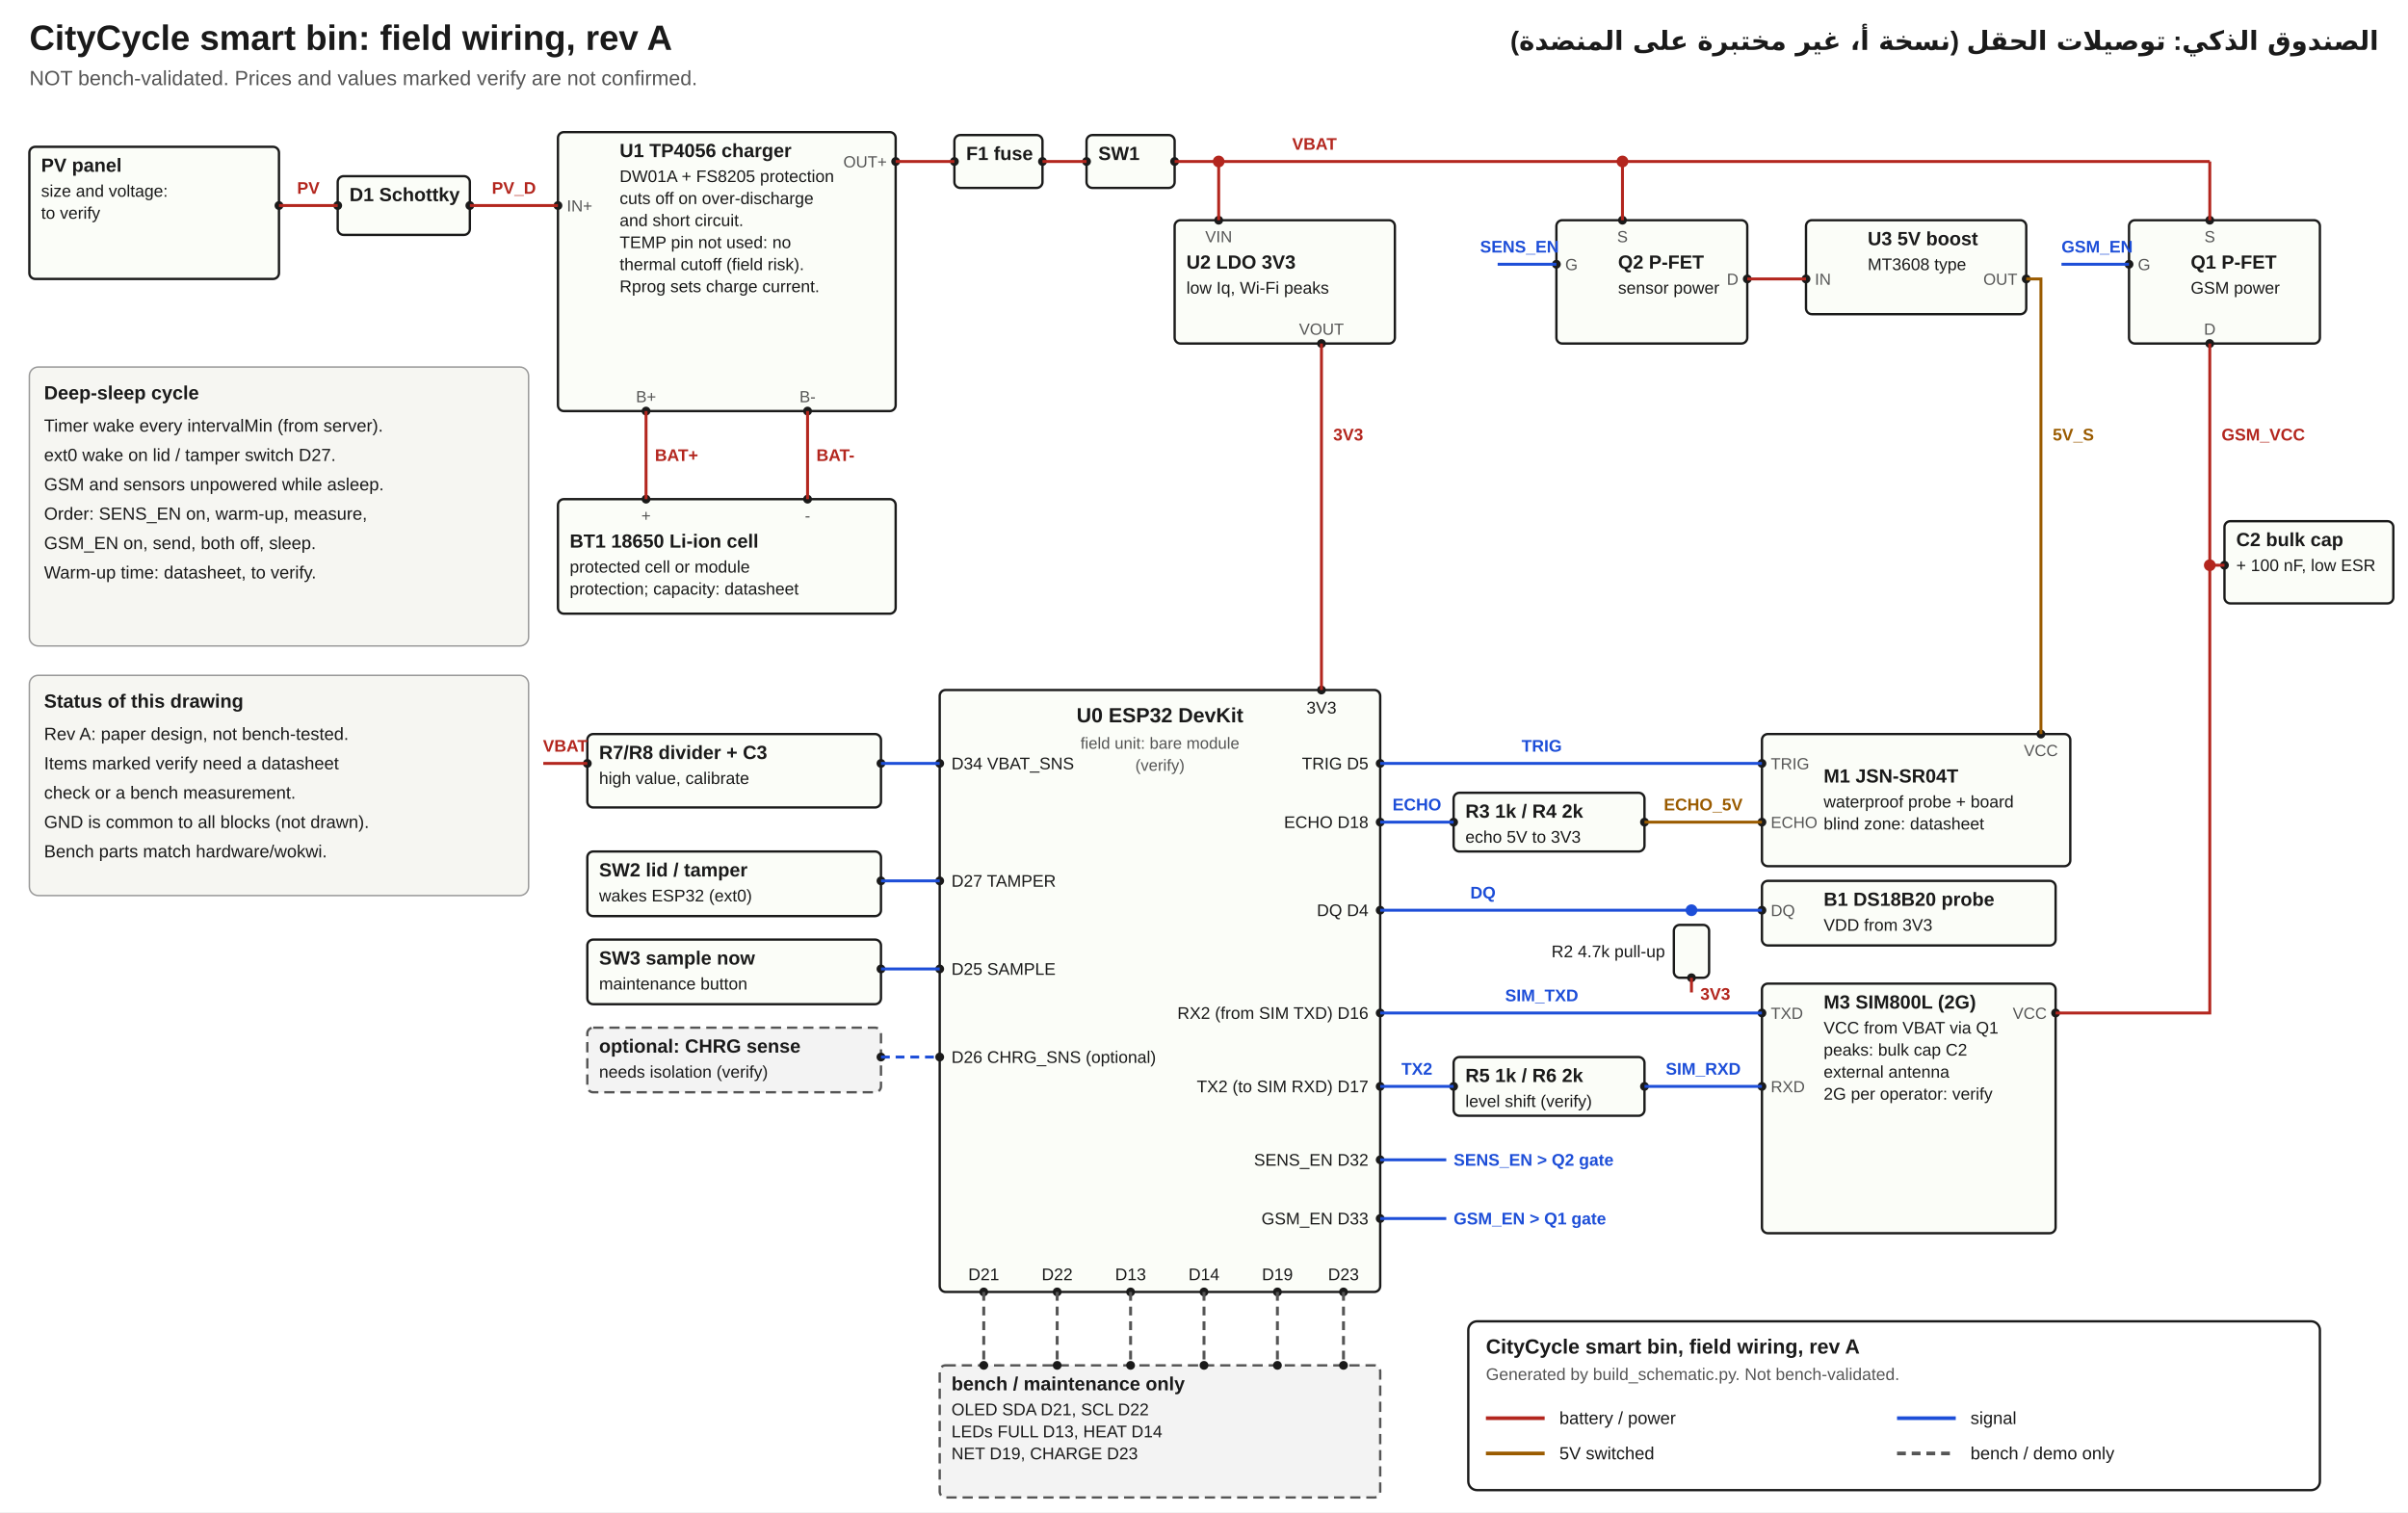
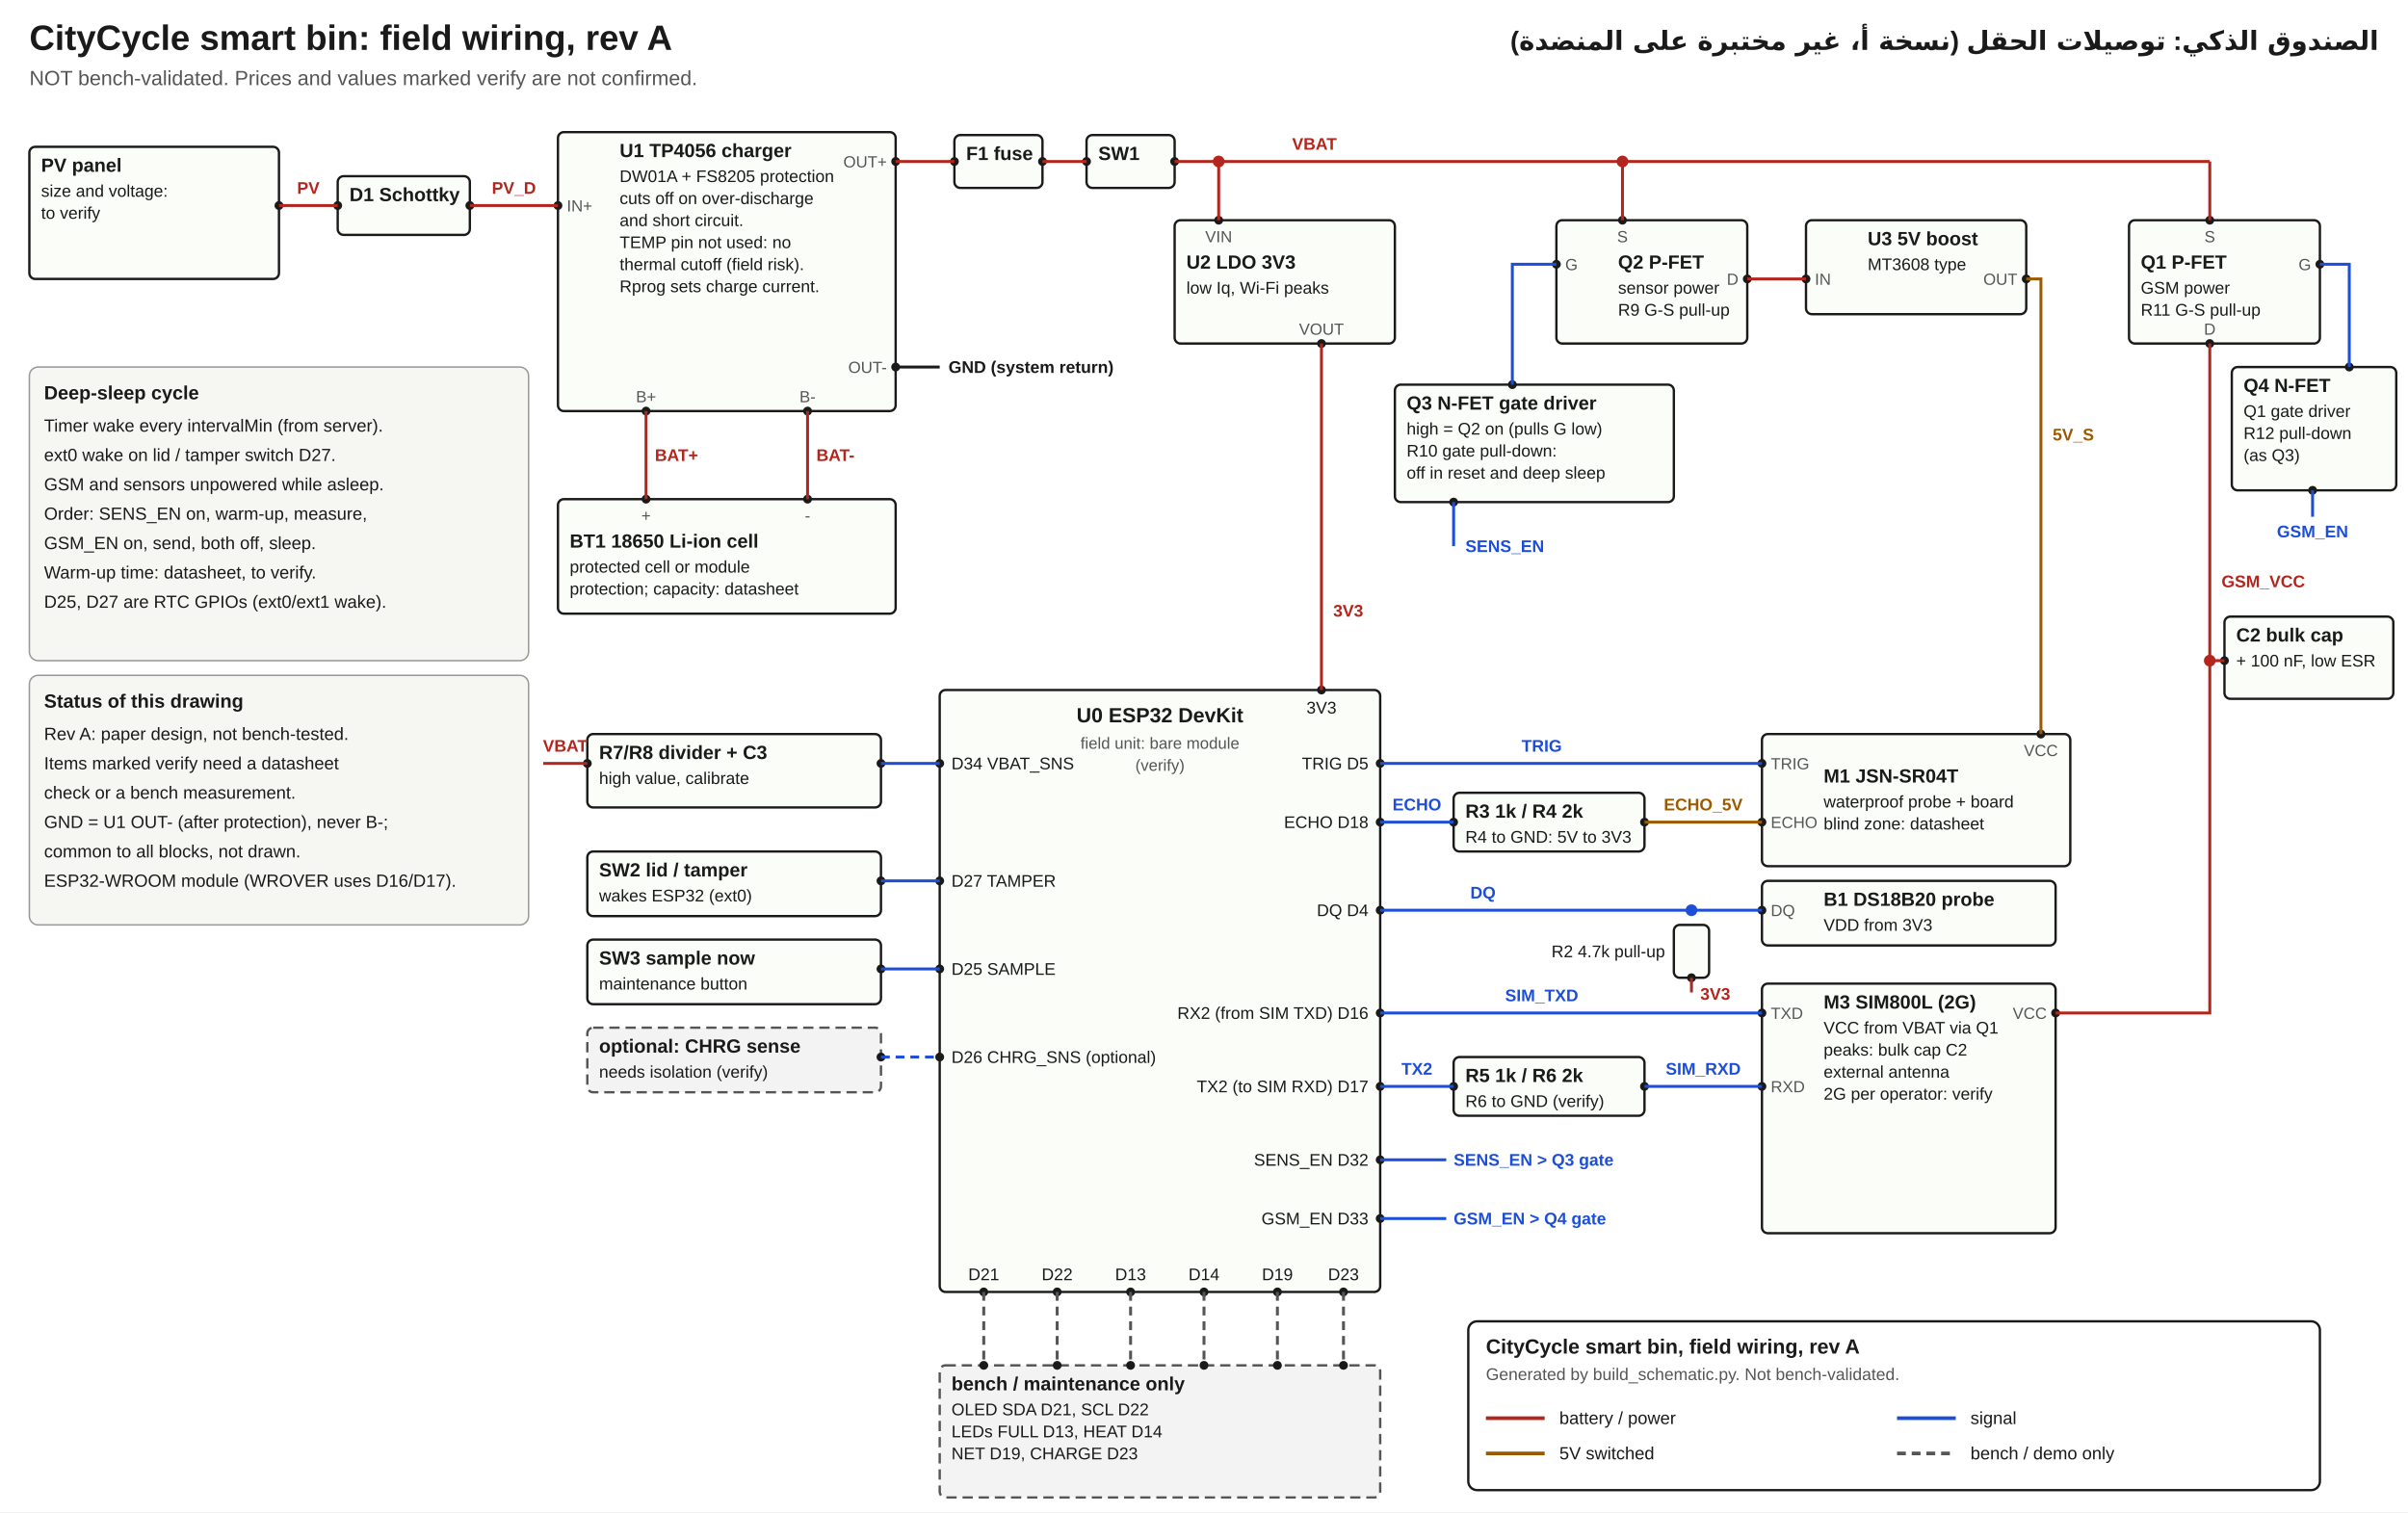
<svg xmlns="http://www.w3.org/2000/svg" viewBox="0 0 1640 1030" width="1640" height="1030" font-family="Arial, Helvetica, sans-serif" role="img" aria-labelledby="ttl">
  <rect width="1640" height="1030" fill="#ffffff" />
  <text x="20" y="34" font-size="24" text-anchor="start" font-weight="bold" fill="#1a1a1a">CityCycle smart bin: field wiring, rev A</text>
  <text x="20" y="58" font-size="14" text-anchor="start" font-weight="normal" fill="#555555">NOT bench-validated. Prices and values marked verify are not confirmed.</text>
  <text x="1620" y="34" font-size="18" text-anchor="start" font-weight="bold" fill="#1a1a1a" direction="rtl" unicode-bidi="plaintext">الصندوق الذكي: توصيلات الحقل (نسخة أ، غير مختبرة على المنضدة)</text>
-   <rect x="20" y="250" width="340" height="190" rx="6" fill="#f6f6f2" stroke="#999" stroke-width="1" />
+   <rect x="20" y="250" width="340" height="200" rx="6" fill="#f6f6f2" stroke="#999" stroke-width="1" />
  <text x="30" y="272" font-size="13" text-anchor="start" font-weight="bold" fill="#1a1a1a">Deep-sleep cycle</text>
  <text x="30" y="294" font-size="12" text-anchor="start" font-weight="normal" fill="#1a1a1a">Timer wake every intervalMin (from server).</text>
  <text x="30" y="314" font-size="12" text-anchor="start" font-weight="normal" fill="#1a1a1a">ext0 wake on lid / tamper switch D27.</text>
  <text x="30" y="334" font-size="12" text-anchor="start" font-weight="normal" fill="#1a1a1a">GSM and sensors unpowered while asleep.</text>
  <text x="30" y="354" font-size="12" text-anchor="start" font-weight="normal" fill="#1a1a1a">Order: SENS_EN on, warm-up, measure,</text>
  <text x="30" y="374" font-size="12" text-anchor="start" font-weight="normal" fill="#1a1a1a">GSM_EN on, send, both off, sleep.</text>
  <text x="30" y="394" font-size="12" text-anchor="start" font-weight="normal" fill="#1a1a1a">Warm-up time: datasheet, to verify.</text>
-   <rect x="20" y="460" width="340" height="150" rx="6" fill="#f6f6f2" stroke="#999" stroke-width="1" />
+   <text x="30" y="414" font-size="12" text-anchor="start" font-weight="normal" fill="#1a1a1a">D25, D27 are RTC GPIOs (ext0/ext1 wake).</text>
+   <rect x="20" y="460" width="340" height="170" rx="6" fill="#f6f6f2" stroke="#999" stroke-width="1" />
  <text x="30" y="482" font-size="13" text-anchor="start" font-weight="bold" fill="#1a1a1a">Status of this drawing</text>
  <text x="30" y="504" font-size="12" text-anchor="start" font-weight="normal" fill="#1a1a1a">Rev A: paper design, not bench-tested.</text>
  <text x="30" y="524" font-size="12" text-anchor="start" font-weight="normal" fill="#1a1a1a">Items marked verify need a datasheet</text>
  <text x="30" y="544" font-size="12" text-anchor="start" font-weight="normal" fill="#1a1a1a">check or a bench measurement.</text>
-   <text x="30" y="564" font-size="12" text-anchor="start" font-weight="normal" fill="#1a1a1a">GND is common to all blocks (not drawn).</text>
-   <text x="30" y="584" font-size="12" text-anchor="start" font-weight="normal" fill="#1a1a1a">Bench parts match hardware/wokwi.</text>
+   <text x="30" y="564" font-size="12" text-anchor="start" font-weight="normal" fill="#1a1a1a">GND = U1 OUT- (after protection), never B-;</text>
+   <text x="30" y="584" font-size="12" text-anchor="start" font-weight="normal" fill="#1a1a1a">common to all blocks, not drawn.</text>
+   <text x="30" y="604" font-size="12" text-anchor="start" font-weight="normal" fill="#1a1a1a">ESP32-WROOM module (WROVER uses D16/D17).</text>
  <rect x="1200" y="600" width="200" height="44" rx="4" fill="#fbfdf8" stroke="#1a1a1a" stroke-width="1.6" />
  <text x="1242" y="617" font-size="13" text-anchor="start" font-weight="bold" fill="#1a1a1a">B1 DS18B20 probe</text>
  <text x="1242" y="634" font-size="11.5" text-anchor="start" font-weight="normal" fill="#1a1a1a">VDD from 3V3</text>
  <circle cx="1200" cy="620" r="3" fill="#1a1a1a" />
  <text x="1206" y="624" font-size="11" text-anchor="start" font-weight="normal" fill="#555555">DQ</text>
  <rect x="640" y="930" width="300" height="90" rx="4" fill="#f3f3f3" stroke="#555555" stroke-width="1.6" stroke-dasharray="7 4" />
  <text x="648" y="947" font-size="13" text-anchor="start" font-weight="bold" fill="#1a1a1a">bench / maintenance only</text>
  <text x="648" y="964" font-size="11.5" text-anchor="start" font-weight="normal" fill="#1a1a1a">OLED SDA D21, SCL D22</text>
  <text x="648" y="979" font-size="11.5" text-anchor="start" font-weight="normal" fill="#1a1a1a">LEDs FULL D13, HEAT D14</text>
  <text x="648" y="994" font-size="11.5" text-anchor="start" font-weight="normal" fill="#1a1a1a">NET D19, CHARGE D23</text>
  <circle cx="670" cy="930" r="3" fill="#1a1a1a" />
  <circle cx="720" cy="930" r="3" fill="#1a1a1a" />
  <circle cx="770" cy="930" r="3" fill="#1a1a1a" />
  <circle cx="820" cy="930" r="3" fill="#1a1a1a" />
  <circle cx="870" cy="930" r="3" fill="#1a1a1a" />
  <circle cx="915" cy="930" r="3" fill="#1a1a1a" />
  <rect x="380" y="340" width="230" height="78" rx="4" fill="#fbfdf8" stroke="#1a1a1a" stroke-width="1.6" />
  <text x="388" y="373" font-size="13" text-anchor="start" font-weight="bold" fill="#1a1a1a">BT1 18650 Li-ion cell</text>
  <text x="388" y="390" font-size="11.5" text-anchor="start" font-weight="normal" fill="#1a1a1a">protected cell or module</text>
  <text x="388" y="405" font-size="11.5" text-anchor="start" font-weight="normal" fill="#1a1a1a">protection; capacity: datasheet</text>
  <circle cx="440" cy="340" r="3" fill="#1a1a1a" />
  <text x="440" y="355" font-size="11" text-anchor="middle" font-weight="normal" fill="#555555">+</text>
  <circle cx="550" cy="340" r="3" fill="#1a1a1a" />
  <text x="550" y="355" font-size="11" text-anchor="middle" font-weight="normal" fill="#555555">-</text>
-   <rect x="1515" y="355" width="115" height="56" rx="4" fill="#fbfdf8" stroke="#1a1a1a" stroke-width="1.6" />
-   <text x="1523" y="372" font-size="13" text-anchor="start" font-weight="bold" fill="#1a1a1a">C2 bulk cap</text>
-   <text x="1523" y="389" font-size="11.5" text-anchor="start" font-weight="normal" fill="#1a1a1a">+ 100 nF, low ESR</text>
-   <circle cx="1515" cy="385" r="3" fill="#1a1a1a" />
+   <rect x="1515" y="420" width="115" height="56" rx="4" fill="#fbfdf8" stroke="#1a1a1a" stroke-width="1.6" />
+   <text x="1523" y="437" font-size="13" text-anchor="start" font-weight="bold" fill="#1a1a1a">C2 bulk cap</text>
+   <text x="1523" y="454" font-size="11.5" text-anchor="start" font-weight="normal" fill="#1a1a1a">+ 100 nF, low ESR</text>
+   <circle cx="1515" cy="450" r="3" fill="#1a1a1a" />
  <rect x="400" y="700" width="200" height="44" rx="4" fill="#f3f3f3" stroke="#555555" stroke-width="1.6" stroke-dasharray="7 4" />
  <text x="408" y="717" font-size="13" text-anchor="start" font-weight="bold" fill="#1a1a1a">optional: CHRG sense</text>
  <text x="408" y="734" font-size="11.5" text-anchor="start" font-weight="normal" fill="#1a1a1a">needs isolation (verify)</text>
  <circle cx="600" cy="720" r="3" fill="#1a1a1a" />
  <rect x="230" y="120" width="90" height="40" rx="4" fill="#fbfdf8" stroke="#1a1a1a" stroke-width="1.6" />
  <text x="238" y="137" font-size="13" text-anchor="start" font-weight="bold" fill="#1a1a1a">D1 Schottky</text>
  <circle cx="230" cy="140" r="3" fill="#1a1a1a" />
  <circle cx="320" cy="140" r="3" fill="#1a1a1a" />
  <rect x="650" y="92" width="60" height="36" rx="4" fill="#fbfdf8" stroke="#1a1a1a" stroke-width="1.6" />
  <text x="658" y="109" font-size="13" text-anchor="start" font-weight="bold" fill="#1a1a1a">F1 fuse</text>
  <circle cx="650" cy="110" r="3" fill="#1a1a1a" />
  <circle cx="710" cy="110" r="3" fill="#1a1a1a" />
  <rect x="1200" y="500" width="210" height="90" rx="4" fill="#fbfdf8" stroke="#1a1a1a" stroke-width="1.6" />
  <text x="1242" y="533" font-size="13" text-anchor="start" font-weight="bold" fill="#1a1a1a">M1 JSN-SR04T</text>
  <text x="1242" y="550" font-size="11.5" text-anchor="start" font-weight="normal" fill="#1a1a1a">waterproof probe + board</text>
  <text x="1242" y="565" font-size="11.5" text-anchor="start" font-weight="normal" fill="#1a1a1a">blind zone: datasheet</text>
  <circle cx="1200" cy="520" r="3" fill="#1a1a1a" />
  <text x="1206" y="524" font-size="11" text-anchor="start" font-weight="normal" fill="#555555">TRIG</text>
  <circle cx="1200" cy="560" r="3" fill="#1a1a1a" />
  <text x="1206" y="564" font-size="11" text-anchor="start" font-weight="normal" fill="#555555">ECHO</text>
  <circle cx="1390" cy="500" r="3" fill="#1a1a1a" />
  <text x="1390" y="515" font-size="11" text-anchor="middle" font-weight="normal" fill="#555555">VCC</text>
  <rect x="1200" y="670" width="200" height="170" rx="4" fill="#fbfdf8" stroke="#1a1a1a" stroke-width="1.6" />
  <text x="1242" y="687" font-size="13" text-anchor="start" font-weight="bold" fill="#1a1a1a">M3 SIM800L (2G)</text>
  <text x="1242" y="704" font-size="11.5" text-anchor="start" font-weight="normal" fill="#1a1a1a">VCC from VBAT via Q1</text>
  <text x="1242" y="719" font-size="11.5" text-anchor="start" font-weight="normal" fill="#1a1a1a">peaks: bulk cap C2</text>
  <text x="1242" y="734" font-size="11.5" text-anchor="start" font-weight="normal" fill="#1a1a1a">external antenna</text>
  <text x="1242" y="749" font-size="11.5" text-anchor="start" font-weight="normal" fill="#1a1a1a">2G per operator: verify</text>
  <circle cx="1200" cy="690" r="3" fill="#1a1a1a" />
  <text x="1206" y="694" font-size="11" text-anchor="start" font-weight="normal" fill="#555555">TXD</text>
  <circle cx="1200" cy="740" r="3" fill="#1a1a1a" />
  <text x="1206" y="744" font-size="11" text-anchor="start" font-weight="normal" fill="#555555">RXD</text>
  <circle cx="1400" cy="690" r="3" fill="#1a1a1a" />
  <text x="1394" y="694" font-size="11" text-anchor="end" font-weight="normal" fill="#555555">VCC</text>
  <rect x="20" y="100" width="170" height="90" rx="4" fill="#fbfdf8" stroke="#1a1a1a" stroke-width="1.6" />
  <text x="28" y="117" font-size="13" text-anchor="start" font-weight="bold" fill="#1a1a1a">PV panel</text>
  <text x="28" y="134" font-size="11.5" text-anchor="start" font-weight="normal" fill="#1a1a1a">size and voltage:</text>
  <text x="28" y="149" font-size="11.5" text-anchor="start" font-weight="normal" fill="#1a1a1a">to verify</text>
  <circle cx="190" cy="140" r="3" fill="#1a1a1a" />
  <rect x="1450" y="150" width="130" height="84" rx="4" fill="#fbfdf8" stroke="#1a1a1a" stroke-width="1.6" />
-   <text x="1492" y="183" font-size="13" text-anchor="start" font-weight="bold" fill="#1a1a1a">Q1 P-FET</text>
-   <text x="1492" y="200" font-size="11.5" text-anchor="start" font-weight="normal" fill="#1a1a1a">GSM power</text>
+   <text x="1458" y="183" font-size="13" text-anchor="start" font-weight="bold" fill="#1a1a1a">Q1 P-FET</text>
+   <text x="1458" y="200" font-size="11.5" text-anchor="start" font-weight="normal" fill="#1a1a1a">GSM power</text>
+   <text x="1458" y="215" font-size="11.5" text-anchor="start" font-weight="normal" fill="#1a1a1a">R11 G-S pull-up</text>
  <circle cx="1505" cy="150" r="3" fill="#1a1a1a" />
  <text x="1505" y="165" font-size="11" text-anchor="middle" font-weight="normal" fill="#555555">S</text>
-   <circle cx="1450" cy="180" r="3" fill="#1a1a1a" />
-   <text x="1456" y="184" font-size="11" text-anchor="start" font-weight="normal" fill="#555555">G</text>
+   <circle cx="1580" cy="180" r="3" fill="#1a1a1a" />
+   <text x="1574" y="184" font-size="11" text-anchor="end" font-weight="normal" fill="#555555">G</text>
  <circle cx="1505" cy="234" r="3" fill="#1a1a1a" />
  <text x="1505" y="228" font-size="11" text-anchor="middle" font-weight="normal" fill="#555555">D</text>
  <rect x="1060" y="150" width="130" height="84" rx="4" fill="#fbfdf8" stroke="#1a1a1a" stroke-width="1.6" />
  <text x="1102" y="183" font-size="13" text-anchor="start" font-weight="bold" fill="#1a1a1a">Q2 P-FET</text>
  <text x="1102" y="200" font-size="11.5" text-anchor="start" font-weight="normal" fill="#1a1a1a">sensor power</text>
+   <text x="1102" y="215" font-size="11.5" text-anchor="start" font-weight="normal" fill="#1a1a1a">R9 G-S pull-up</text>
  <circle cx="1105" cy="150" r="3" fill="#1a1a1a" />
  <text x="1105" y="165" font-size="11" text-anchor="middle" font-weight="normal" fill="#555555">S</text>
  <circle cx="1060" cy="180" r="3" fill="#1a1a1a" />
  <text x="1066" y="184" font-size="11" text-anchor="start" font-weight="normal" fill="#555555">G</text>
  <circle cx="1190" cy="190" r="3" fill="#1a1a1a" />
  <text x="1184" y="194" font-size="11" text-anchor="end" font-weight="normal" fill="#555555">D</text>
+   <rect x="950" y="262" width="190" height="80" rx="4" fill="#fbfdf8" stroke="#1a1a1a" stroke-width="1.6" />
+   <text x="958" y="279" font-size="13" text-anchor="start" font-weight="bold" fill="#1a1a1a">Q3 N-FET gate driver</text>
+   <text x="958" y="296" font-size="11.5" text-anchor="start" font-weight="normal" fill="#1a1a1a">high = Q2 on (pulls G low)</text>
+   <text x="958" y="311" font-size="11.5" text-anchor="start" font-weight="normal" fill="#1a1a1a">R10 gate pull-down:</text>
+   <text x="958" y="326" font-size="11.5" text-anchor="start" font-weight="normal" fill="#1a1a1a">off in reset and deep sleep</text>
+   <circle cx="1030" cy="262" r="3" fill="#1a1a1a" />
+   <circle cx="990" cy="342" r="3" fill="#1a1a1a" />
+   <rect x="1520" y="250" width="112" height="84" rx="4" fill="#fbfdf8" stroke="#1a1a1a" stroke-width="1.6" />
+   <text x="1528" y="267" font-size="13" text-anchor="start" font-weight="bold" fill="#1a1a1a">Q4 N-FET</text>
+   <text x="1528" y="284" font-size="11.5" text-anchor="start" font-weight="normal" fill="#1a1a1a">Q1 gate driver</text>
+   <text x="1528" y="299" font-size="11.5" text-anchor="start" font-weight="normal" fill="#1a1a1a">R12 pull-down</text>
+   <text x="1528" y="314" font-size="11.5" text-anchor="start" font-weight="normal" fill="#1a1a1a">(as Q3)</text>
+   <circle cx="1600" cy="250" r="3" fill="#1a1a1a" />
+   <circle cx="1575" cy="334" r="3" fill="#1a1a1a" />
  <rect x="1140" y="630" width="24" height="36" rx="4" fill="#fbfdf8" stroke="#1a1a1a" stroke-width="1.6" />
  <circle cx="1152" cy="620" r="3" fill="#1a1a1a" />
  <circle cx="1152" cy="666" r="3" fill="#1a1a1a" />
  <rect x="990" y="540" width="130" height="40" rx="4" fill="#fbfdf8" stroke="#1a1a1a" stroke-width="1.6" />
  <text x="998" y="557" font-size="13" text-anchor="start" font-weight="bold" fill="#1a1a1a">R3 1k / R4 2k</text>
-   <text x="998" y="574" font-size="11.5" text-anchor="start" font-weight="normal" fill="#1a1a1a">echo 5V to 3V3</text>
+   <text x="998" y="574" font-size="11.5" text-anchor="start" font-weight="normal" fill="#1a1a1a">R4 to GND: 5V to 3V3</text>
  <circle cx="990" cy="560" r="3" fill="#1a1a1a" />
  <circle cx="1120" cy="560" r="3" fill="#1a1a1a" />
  <rect x="990" y="720" width="130" height="40" rx="4" fill="#fbfdf8" stroke="#1a1a1a" stroke-width="1.6" />
  <text x="998" y="737" font-size="13" text-anchor="start" font-weight="bold" fill="#1a1a1a">R5 1k / R6 2k</text>
-   <text x="998" y="754" font-size="11.5" text-anchor="start" font-weight="normal" fill="#1a1a1a">level shift (verify)</text>
+   <text x="998" y="754" font-size="11.5" text-anchor="start" font-weight="normal" fill="#1a1a1a">R6 to GND (verify)</text>
  <circle cx="990" cy="740" r="3" fill="#1a1a1a" />
  <circle cx="1120" cy="740" r="3" fill="#1a1a1a" />
  <rect x="400" y="500" width="200" height="50" rx="4" fill="#fbfdf8" stroke="#1a1a1a" stroke-width="1.6" />
  <text x="408" y="517" font-size="13" text-anchor="start" font-weight="bold" fill="#1a1a1a">R7/R8 divider + C3</text>
  <text x="408" y="534" font-size="11.5" text-anchor="start" font-weight="normal" fill="#1a1a1a">high value, calibrate</text>
  <circle cx="400" cy="520" r="3" fill="#1a1a1a" />
  <circle cx="600" cy="520" r="3" fill="#1a1a1a" />
  <rect x="740" y="92" width="60" height="36" rx="4" fill="#fbfdf8" stroke="#1a1a1a" stroke-width="1.6" />
  <text x="748" y="109" font-size="13" text-anchor="start" font-weight="bold" fill="#1a1a1a">SW1</text>
  <circle cx="740" cy="110" r="3" fill="#1a1a1a" />
  <circle cx="800" cy="110" r="3" fill="#1a1a1a" />
  <rect x="400" y="580" width="200" height="44" rx="4" fill="#fbfdf8" stroke="#1a1a1a" stroke-width="1.6" />
  <text x="408" y="597" font-size="13" text-anchor="start" font-weight="bold" fill="#1a1a1a">SW2 lid / tamper</text>
  <text x="408" y="614" font-size="11.5" text-anchor="start" font-weight="normal" fill="#1a1a1a">wakes ESP32 (ext0)</text>
  <circle cx="600" cy="600" r="3" fill="#1a1a1a" />
  <rect x="400" y="640" width="200" height="44" rx="4" fill="#fbfdf8" stroke="#1a1a1a" stroke-width="1.6" />
  <text x="408" y="657" font-size="13" text-anchor="start" font-weight="bold" fill="#1a1a1a">SW3 sample now</text>
  <text x="408" y="674" font-size="11.5" text-anchor="start" font-weight="normal" fill="#1a1a1a">maintenance button</text>
  <circle cx="600" cy="660" r="3" fill="#1a1a1a" />
  <rect x="640" y="470" width="300" height="410" rx="4" fill="#fbfdf8" stroke="#1a1a1a" stroke-width="1.6" />
  <text x="790.0" y="492" font-size="14" text-anchor="middle" font-weight="bold" fill="#1a1a1a">U0 ESP32 DevKit</text>
  <text x="790.0" y="510" font-size="11" text-anchor="middle" font-weight="normal" fill="#555555">field unit: bare module</text>
  <text x="790.0" y="525" font-size="11" text-anchor="middle" font-weight="normal" fill="#555555">(verify)</text>
  <rect x="380" y="90" width="230" height="190" rx="4" fill="#fbfdf8" stroke="#1a1a1a" stroke-width="1.6" />
  <text x="422" y="107" font-size="13" text-anchor="start" font-weight="bold" fill="#1a1a1a">U1 TP4056 charger</text>
  <text x="422" y="124" font-size="11.5" text-anchor="start" font-weight="normal" fill="#1a1a1a">DW01A + FS8205 protection</text>
  <text x="422" y="139" font-size="11.5" text-anchor="start" font-weight="normal" fill="#1a1a1a">cuts off on over-discharge</text>
  <text x="422" y="154" font-size="11.5" text-anchor="start" font-weight="normal" fill="#1a1a1a">and short circuit.</text>
  <text x="422" y="169" font-size="11.5" text-anchor="start" font-weight="normal" fill="#1a1a1a">TEMP pin not used: no</text>
  <text x="422" y="184" font-size="11.5" text-anchor="start" font-weight="normal" fill="#1a1a1a">thermal cutoff (field risk).</text>
  <text x="422" y="199" font-size="11.5" text-anchor="start" font-weight="normal" fill="#1a1a1a">Rprog sets charge current.</text>
  <circle cx="380" cy="140" r="3" fill="#1a1a1a" />
  <text x="386" y="144" font-size="11" text-anchor="start" font-weight="normal" fill="#555555">IN+</text>
  <circle cx="610" cy="110" r="3" fill="#1a1a1a" />
  <text x="604" y="114" font-size="11" text-anchor="end" font-weight="normal" fill="#555555">OUT+</text>
+   <circle cx="610" cy="250" r="3" fill="#1a1a1a" />
+   <text x="604" y="254" font-size="11" text-anchor="end" font-weight="normal" fill="#555555">OUT-</text>
  <circle cx="440" cy="280" r="3" fill="#1a1a1a" />
  <text x="440" y="274" font-size="11" text-anchor="middle" font-weight="normal" fill="#555555">B+</text>
  <circle cx="550" cy="280" r="3" fill="#1a1a1a" />
  <text x="550" y="274" font-size="11" text-anchor="middle" font-weight="normal" fill="#555555">B-</text>
  <rect x="800" y="150" width="150" height="84" rx="4" fill="#fbfdf8" stroke="#1a1a1a" stroke-width="1.6" />
  <text x="808" y="183" font-size="13" text-anchor="start" font-weight="bold" fill="#1a1a1a">U2 LDO 3V3</text>
  <text x="808" y="200" font-size="11.5" text-anchor="start" font-weight="normal" fill="#1a1a1a">low Iq, Wi-Fi peaks</text>
  <circle cx="830" cy="150" r="3" fill="#1a1a1a" />
  <text x="830" y="165" font-size="11" text-anchor="middle" font-weight="normal" fill="#555555">VIN</text>
  <circle cx="900" cy="234" r="3" fill="#1a1a1a" />
  <text x="900" y="228" font-size="11" text-anchor="middle" font-weight="normal" fill="#555555">VOUT</text>
  <rect x="1230" y="150" width="150" height="64" rx="4" fill="#fbfdf8" stroke="#1a1a1a" stroke-width="1.6" />
  <text x="1272" y="167" font-size="13" text-anchor="start" font-weight="bold" fill="#1a1a1a">U3 5V boost</text>
  <text x="1272" y="184" font-size="11.5" text-anchor="start" font-weight="normal" fill="#1a1a1a">MT3608 type</text>
  <circle cx="1230" cy="190" r="3" fill="#1a1a1a" />
  <text x="1236" y="194" font-size="11" text-anchor="start" font-weight="normal" fill="#555555">IN</text>
  <circle cx="1380" cy="190" r="3" fill="#1a1a1a" />
  <text x="1374" y="194" font-size="11" text-anchor="end" font-weight="normal" fill="#555555">OUT</text>
  <circle cx="900" cy="470" r="3" fill="#1a1a1a" />
  <text x="900" y="486" font-size="11.5" text-anchor="middle" font-weight="normal" fill="#1a1a1a">3V3</text>
  <circle cx="770" cy="880" r="3" fill="#1a1a1a" />
  <text x="770" y="872" font-size="11.5" text-anchor="middle" font-weight="normal" fill="#1a1a1a">D13</text>
  <circle cx="820" cy="880" r="3" fill="#1a1a1a" />
  <text x="820" y="872" font-size="11.5" text-anchor="middle" font-weight="normal" fill="#1a1a1a">D14</text>
  <circle cx="940" cy="690" r="3" fill="#1a1a1a" />
  <text x="932" y="694" font-size="11.5" text-anchor="end" font-weight="normal" fill="#1a1a1a">RX2 (from SIM TXD) D16</text>
  <circle cx="940" cy="740" r="3" fill="#1a1a1a" />
  <text x="932" y="744" font-size="11.5" text-anchor="end" font-weight="normal" fill="#1a1a1a">TX2 (to SIM RXD) D17</text>
  <circle cx="940" cy="560" r="3" fill="#1a1a1a" />
  <text x="932" y="564" font-size="11.5" text-anchor="end" font-weight="normal" fill="#1a1a1a">ECHO D18</text>
  <circle cx="870" cy="880" r="3" fill="#1a1a1a" />
  <text x="870" y="872" font-size="11.5" text-anchor="middle" font-weight="normal" fill="#1a1a1a">D19</text>
  <circle cx="670" cy="880" r="3" fill="#1a1a1a" />
  <text x="670" y="872" font-size="11.5" text-anchor="middle" font-weight="normal" fill="#1a1a1a">D21</text>
  <circle cx="720" cy="880" r="3" fill="#1a1a1a" />
  <text x="720" y="872" font-size="11.5" text-anchor="middle" font-weight="normal" fill="#1a1a1a">D22</text>
  <circle cx="915" cy="880" r="3" fill="#1a1a1a" />
  <text x="915" y="872" font-size="11.5" text-anchor="middle" font-weight="normal" fill="#1a1a1a">D23</text>
  <circle cx="640" cy="660" r="3" fill="#1a1a1a" />
  <text x="648" y="664" font-size="11.5" text-anchor="start" font-weight="normal" fill="#1a1a1a">D25 SAMPLE</text>
  <circle cx="640" cy="720" r="3" fill="#1a1a1a" />
  <text x="648" y="724" font-size="11.5" text-anchor="start" font-weight="normal" fill="#1a1a1a">D26 CHRG_SNS (optional)</text>
  <circle cx="640" cy="600" r="3" fill="#1a1a1a" />
  <text x="648" y="604" font-size="11.5" text-anchor="start" font-weight="normal" fill="#1a1a1a">D27 TAMPER</text>
  <circle cx="940" cy="790" r="3" fill="#1a1a1a" />
  <text x="932" y="794" font-size="11.5" text-anchor="end" font-weight="normal" fill="#1a1a1a">SENS_EN D32</text>
  <circle cx="940" cy="830" r="3" fill="#1a1a1a" />
  <text x="932" y="834" font-size="11.5" text-anchor="end" font-weight="normal" fill="#1a1a1a">GSM_EN D33</text>
  <circle cx="640" cy="520" r="3" fill="#1a1a1a" />
  <text x="648" y="524" font-size="11.5" text-anchor="start" font-weight="normal" fill="#1a1a1a">D34 VBAT_SNS</text>
  <circle cx="940" cy="620" r="3" fill="#1a1a1a" />
  <text x="932" y="624" font-size="11.5" text-anchor="end" font-weight="normal" fill="#1a1a1a">DQ D4</text>
  <circle cx="940" cy="520" r="3" fill="#1a1a1a" />
  <text x="932" y="524" font-size="11.5" text-anchor="end" font-weight="normal" fill="#1a1a1a">TRIG D5</text>
  <path d="M 190 140 L 230 140" fill="none" stroke="#b3261e" stroke-width="2" />
  <text x="210" y="132" font-size="11.5" text-anchor="middle" font-weight="bold" fill="#b3261e">PV</text>
  <path d="M 320 140 L 380 140" fill="none" stroke="#b3261e" stroke-width="2" />
  <text x="350" y="132" font-size="11.5" text-anchor="middle" font-weight="bold" fill="#b3261e">PV_D</text>
  <path d="M 440 280 L 440 340" fill="none" stroke="#b3261e" stroke-width="2" />
  <text x="446" y="314" font-size="11.5" text-anchor="start" font-weight="bold" fill="#b3261e">BAT+</text>
  <path d="M 550 280 L 550 340" fill="none" stroke="#b3261e" stroke-width="2" />
  <text x="556" y="314" font-size="11.5" text-anchor="start" font-weight="bold" fill="#b3261e">BAT-</text>
  <path d="M 610 110 L 650 110" fill="none" stroke="#b3261e" stroke-width="2" />
  <path d="M 710 110 L 740 110" fill="none" stroke="#b3261e" stroke-width="2" />
  <path d="M 800 110 L 1505 110" fill="none" stroke="#b3261e" stroke-width="2" />
  <text x="880" y="102" font-size="11.5" text-anchor="start" font-weight="bold" fill="#b3261e">VBAT</text>
  <path d="M 830 110 L 830 150" fill="none" stroke="#b3261e" stroke-width="2" />
  <path d="M 1105 110 L 1105 150" fill="none" stroke="#b3261e" stroke-width="2" />
  <path d="M 1505 110 L 1505 150" fill="none" stroke="#b3261e" stroke-width="2" />
  <path d="M 900 234 L 900 470" fill="none" stroke="#b3261e" stroke-width="2" />
-   <text x="908" y="300" font-size="11.5" text-anchor="start" font-weight="bold" fill="#b3261e">3V3</text>
+   <text x="908" y="420" font-size="11.5" text-anchor="start" font-weight="bold" fill="#b3261e">3V3</text>
  <path d="M 1190 190 L 1230 190" fill="none" stroke="#b3261e" stroke-width="2" />
  <path d="M 1380 190 L 1390 190 L 1390 500" fill="none" stroke="#9a5b00" stroke-width="2" />
  <text x="1398" y="300" font-size="11.5" text-anchor="start" font-weight="bold" fill="#9a5b00">5V_S</text>
-   <path d="M 1020 180 L 1060 180" fill="none" stroke="#1d4ed8" stroke-width="2" />
-   <text x="1008" y="172" font-size="11.5" text-anchor="start" font-weight="bold" fill="#1d4ed8">SENS_EN</text>
+   <path d="M 610 250 L 640 250" fill="none" stroke="#1a1a1a" stroke-width="2" />
+   <text x="646" y="254" font-size="11.5" text-anchor="start" font-weight="bold" fill="#1a1a1a">GND (system return)</text>
+   <path d="M 990 342 L 990 372" fill="none" stroke="#1d4ed8" stroke-width="2" />
+   <text x="998" y="376" font-size="11.5" text-anchor="start" font-weight="bold" fill="#1d4ed8">SENS_EN</text>
  <path d="M 940 790 L 985 790" fill="none" stroke="#1d4ed8" stroke-width="2" />
-   <text x="990" y="794" font-size="11.5" text-anchor="start" font-weight="bold" fill="#1d4ed8">SENS_EN &gt; Q2 gate</text>
+   <text x="990" y="794" font-size="11.5" text-anchor="start" font-weight="bold" fill="#1d4ed8">SENS_EN &gt; Q3 gate</text>
  <path d="M 940 830 L 985 830" fill="none" stroke="#1d4ed8" stroke-width="2" />
-   <text x="990" y="834" font-size="11.5" text-anchor="start" font-weight="bold" fill="#1d4ed8">GSM_EN &gt; Q1 gate</text>
-   <path d="M 1404 180 L 1450 180" fill="none" stroke="#1d4ed8" stroke-width="2" />
-   <text x="1404" y="172" font-size="11.5" text-anchor="start" font-weight="bold" fill="#1d4ed8">GSM_EN</text>
+   <text x="990" y="834" font-size="11.5" text-anchor="start" font-weight="bold" fill="#1d4ed8">GSM_EN &gt; Q4 gate</text>
+   <path d="M 1575 334 L 1575 352" fill="none" stroke="#1d4ed8" stroke-width="2" />
+   <text x="1575" y="366" font-size="11.5" text-anchor="middle" font-weight="bold" fill="#1d4ed8">GSM_EN</text>
+   <path d="M 1030 262 L 1030 180 L 1060 180" fill="none" stroke="#1d4ed8" stroke-width="2" />
+   <path d="M 1600 250 L 1600 180 L 1580 180" fill="none" stroke="#1d4ed8" stroke-width="2" />
  <path d="M 1505 234 L 1505 690 L 1400 690" fill="none" stroke="#b3261e" stroke-width="2" />
-   <text x="1513" y="300" font-size="11.5" text-anchor="start" font-weight="bold" fill="#b3261e">GSM_VCC</text>
-   <path d="M 1505 385 L 1515 385" fill="none" stroke="#b3261e" stroke-width="2" />
+   <text x="1513" y="400" font-size="11.5" text-anchor="start" font-weight="bold" fill="#b3261e">GSM_VCC</text>
+   <path d="M 1505 450 L 1515 450" fill="none" stroke="#b3261e" stroke-width="2" />
  <path d="M 940 520 L 1200 520" fill="none" stroke="#1d4ed8" stroke-width="2" />
  <text x="1050" y="512" font-size="11.5" text-anchor="middle" font-weight="bold" fill="#1d4ed8">TRIG</text>
  <path d="M 940 560 L 990 560" fill="none" stroke="#1d4ed8" stroke-width="2" />
  <text x="965" y="552" font-size="11.5" text-anchor="middle" font-weight="bold" fill="#1d4ed8">ECHO</text>
  <path d="M 1120 560 L 1200 560" fill="none" stroke="#9a5b00" stroke-width="2" />
  <text x="1160" y="552" font-size="11.5" text-anchor="middle" font-weight="bold" fill="#9a5b00">ECHO_5V</text>
  <path d="M 940 620 L 1200 620" fill="none" stroke="#1d4ed8" stroke-width="2" />
  <text x="1010" y="612" font-size="11.5" text-anchor="middle" font-weight="bold" fill="#1d4ed8">DQ</text>
  <path d="M 940 690 L 1200 690" fill="none" stroke="#1d4ed8" stroke-width="2" />
  <text x="1050" y="682" font-size="11.5" text-anchor="middle" font-weight="bold" fill="#1d4ed8">SIM_TXD</text>
  <path d="M 940 740 L 990 740" fill="none" stroke="#1d4ed8" stroke-width="2" />
  <text x="965" y="732" font-size="11.5" text-anchor="middle" font-weight="bold" fill="#1d4ed8">TX2</text>
  <path d="M 1120 740 L 1200 740" fill="none" stroke="#1d4ed8" stroke-width="2" />
  <text x="1160" y="732" font-size="11.5" text-anchor="middle" font-weight="bold" fill="#1d4ed8">SIM_RXD</text>
  <path d="M 1152 666 L 1152 676" fill="none" stroke="#b3261e" stroke-width="2" />
  <text x="1158" y="681" font-size="11.5" text-anchor="start" font-weight="bold" fill="#b3261e">3V3</text>
  <path d="M 600 520 L 640 520" fill="none" stroke="#1d4ed8" stroke-width="2" />
  <path d="M 370 520 L 400 520" fill="none" stroke="#b3261e" stroke-width="2" />
  <text x="385" y="512" font-size="11.5" text-anchor="middle" font-weight="bold" fill="#b3261e">VBAT</text>
  <path d="M 600 600 L 640 600" fill="none" stroke="#1d4ed8" stroke-width="2" />
  <path d="M 600 660 L 640 660" fill="none" stroke="#1d4ed8" stroke-width="2" />
  <path d="M 600 720 L 640 720" fill="none" stroke="#1d4ed8" stroke-width="2" stroke-dasharray="6 4" />
  <path d="M 670 880 L 670 930" fill="none" stroke="#555555" stroke-width="2" stroke-dasharray="6 4" />
  <path d="M 720 880 L 720 930" fill="none" stroke="#555555" stroke-width="2" stroke-dasharray="6 4" />
  <path d="M 770 880 L 770 930" fill="none" stroke="#555555" stroke-width="2" stroke-dasharray="6 4" />
  <path d="M 820 880 L 820 930" fill="none" stroke="#555555" stroke-width="2" stroke-dasharray="6 4" />
  <path d="M 870 880 L 870 930" fill="none" stroke="#555555" stroke-width="2" stroke-dasharray="6 4" />
  <path d="M 915 880 L 915 930" fill="none" stroke="#555555" stroke-width="2" stroke-dasharray="6 4" />
  <circle cx="830" cy="110" r="4" fill="#b3261e" />
  <circle cx="1105" cy="110" r="4" fill="#b3261e" />
-   <circle cx="1505" cy="385" r="4" fill="#b3261e" />
+   <circle cx="1505" cy="450" r="4" fill="#b3261e" />
  <circle cx="1152" cy="620" r="4" fill="#1d4ed8" />
  <text x="1134" y="652" font-size="11.5" text-anchor="end" font-weight="normal" fill="#1a1a1a">R2 4.7k pull-up</text>
  <rect x="1000" y="900" width="580" height="115" rx="6" fill="#ffffff" stroke="#1a1a1a" stroke-width="1.6" />
  <text x="1012" y="922" font-size="14" text-anchor="start" font-weight="bold" fill="#1a1a1a">CityCycle smart bin, field wiring, rev A</text>
  <text x="1012" y="940" font-size="11.5" text-anchor="start" font-weight="normal" fill="#555555">Generated by build_schematic.py. Not bench-validated.</text>
  <path d="M 1012 966 L 1052 966" stroke="#b3261e" stroke-width="2.5" />
  <text x="1062" y="970" font-size="12" text-anchor="start" font-weight="normal" fill="#1a1a1a">battery / power</text>
  <path d="M 1292 966 L 1332 966" stroke="#1d4ed8" stroke-width="2.5" />
  <text x="1342" y="970" font-size="12" text-anchor="start" font-weight="normal" fill="#1a1a1a">signal</text>
  <path d="M 1012 990 L 1052 990" stroke="#9a5b00" stroke-width="2.5" />
  <text x="1062" y="994" font-size="12" text-anchor="start" font-weight="normal" fill="#1a1a1a">5V switched</text>
  <path d="M 1292 990 L 1332 990" stroke="#555555" stroke-width="2.5" stroke-dasharray="6 4" />
  <text x="1342" y="994" font-size="12" text-anchor="start" font-weight="normal" fill="#1a1a1a">bench / demo only</text>
</svg>
